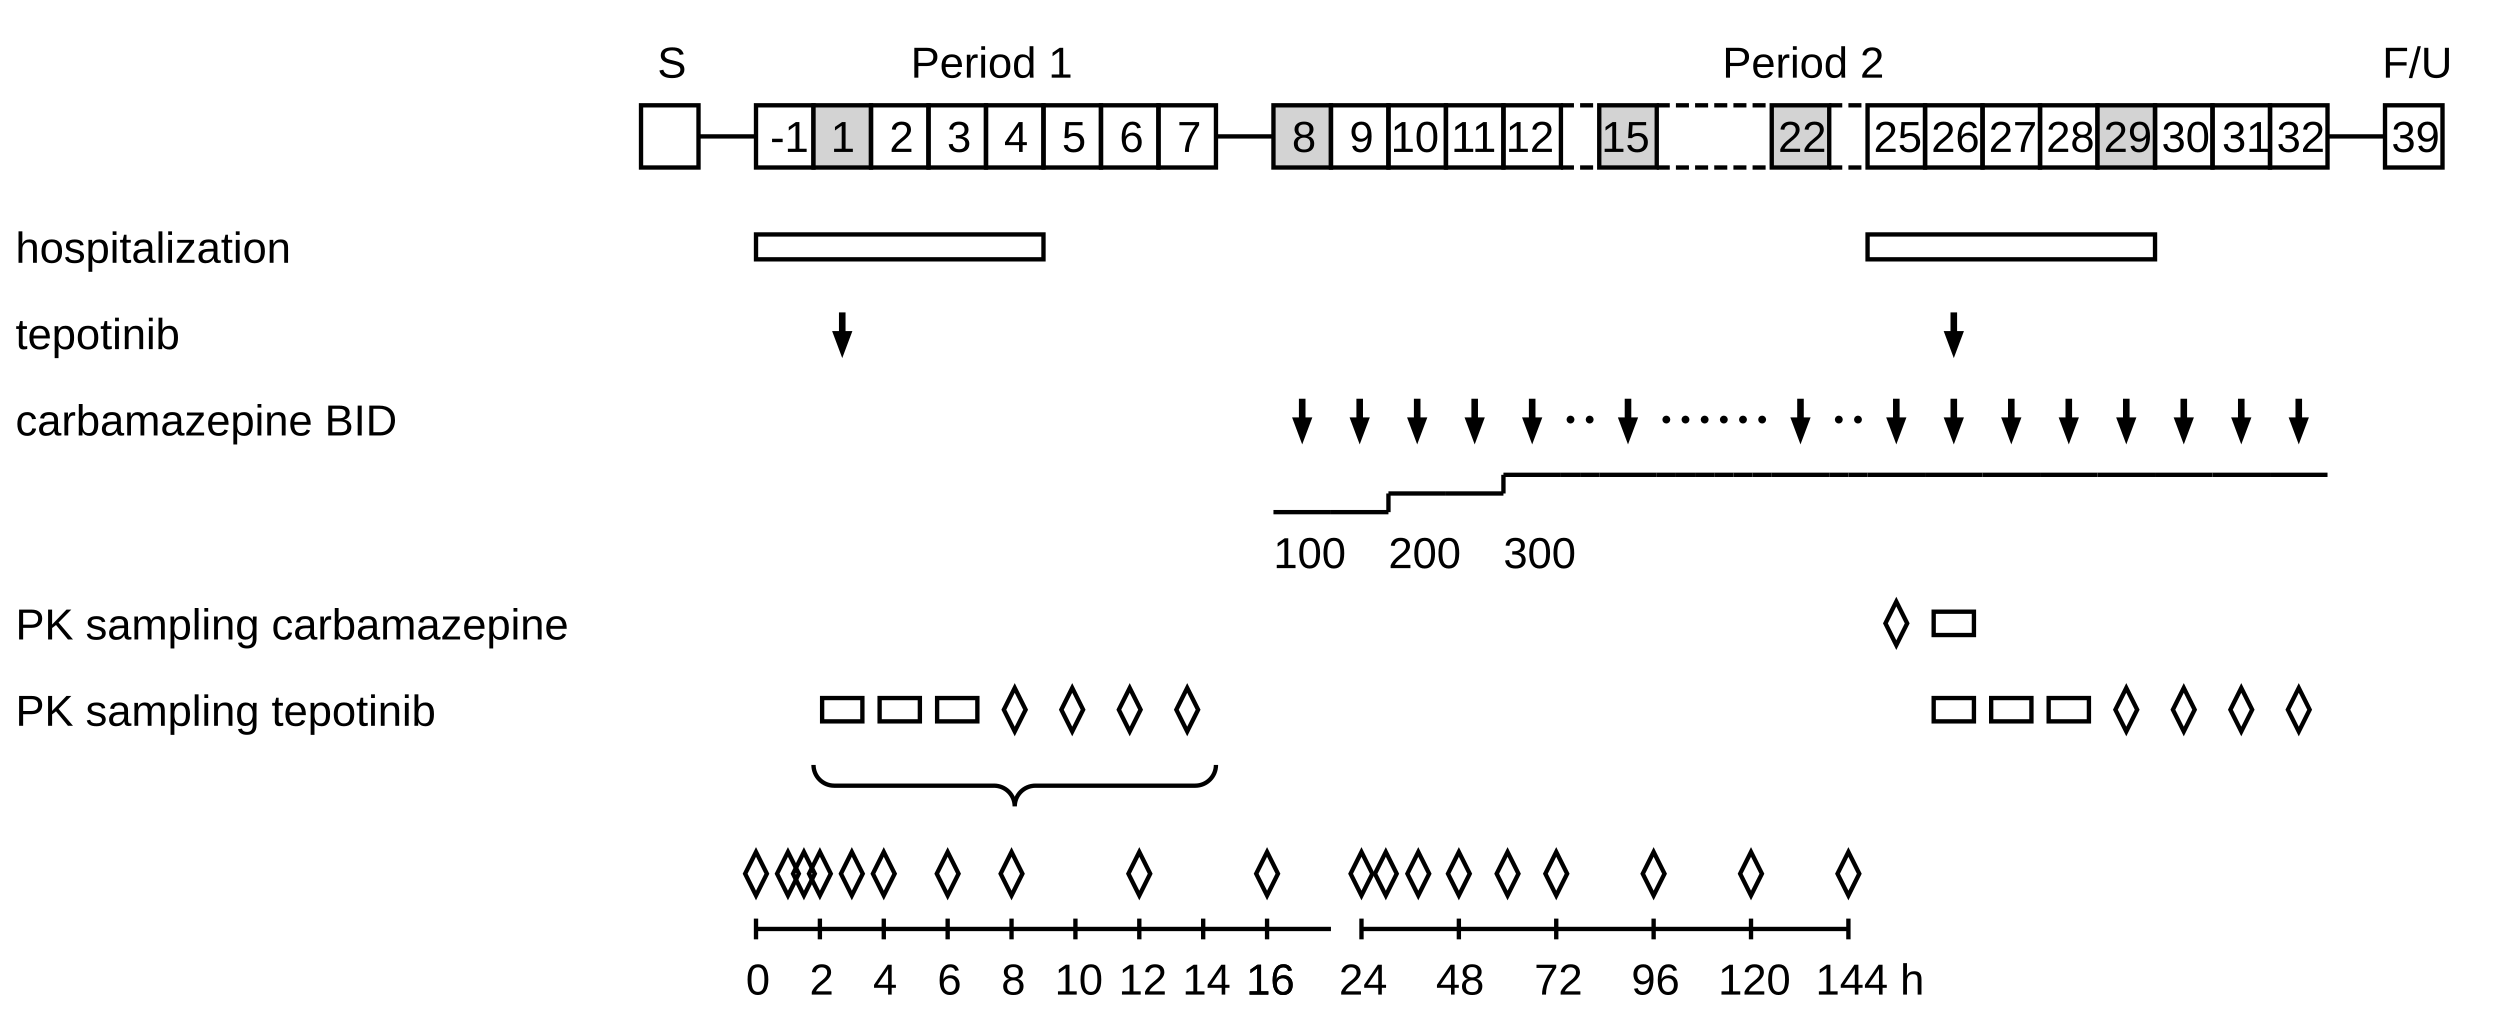
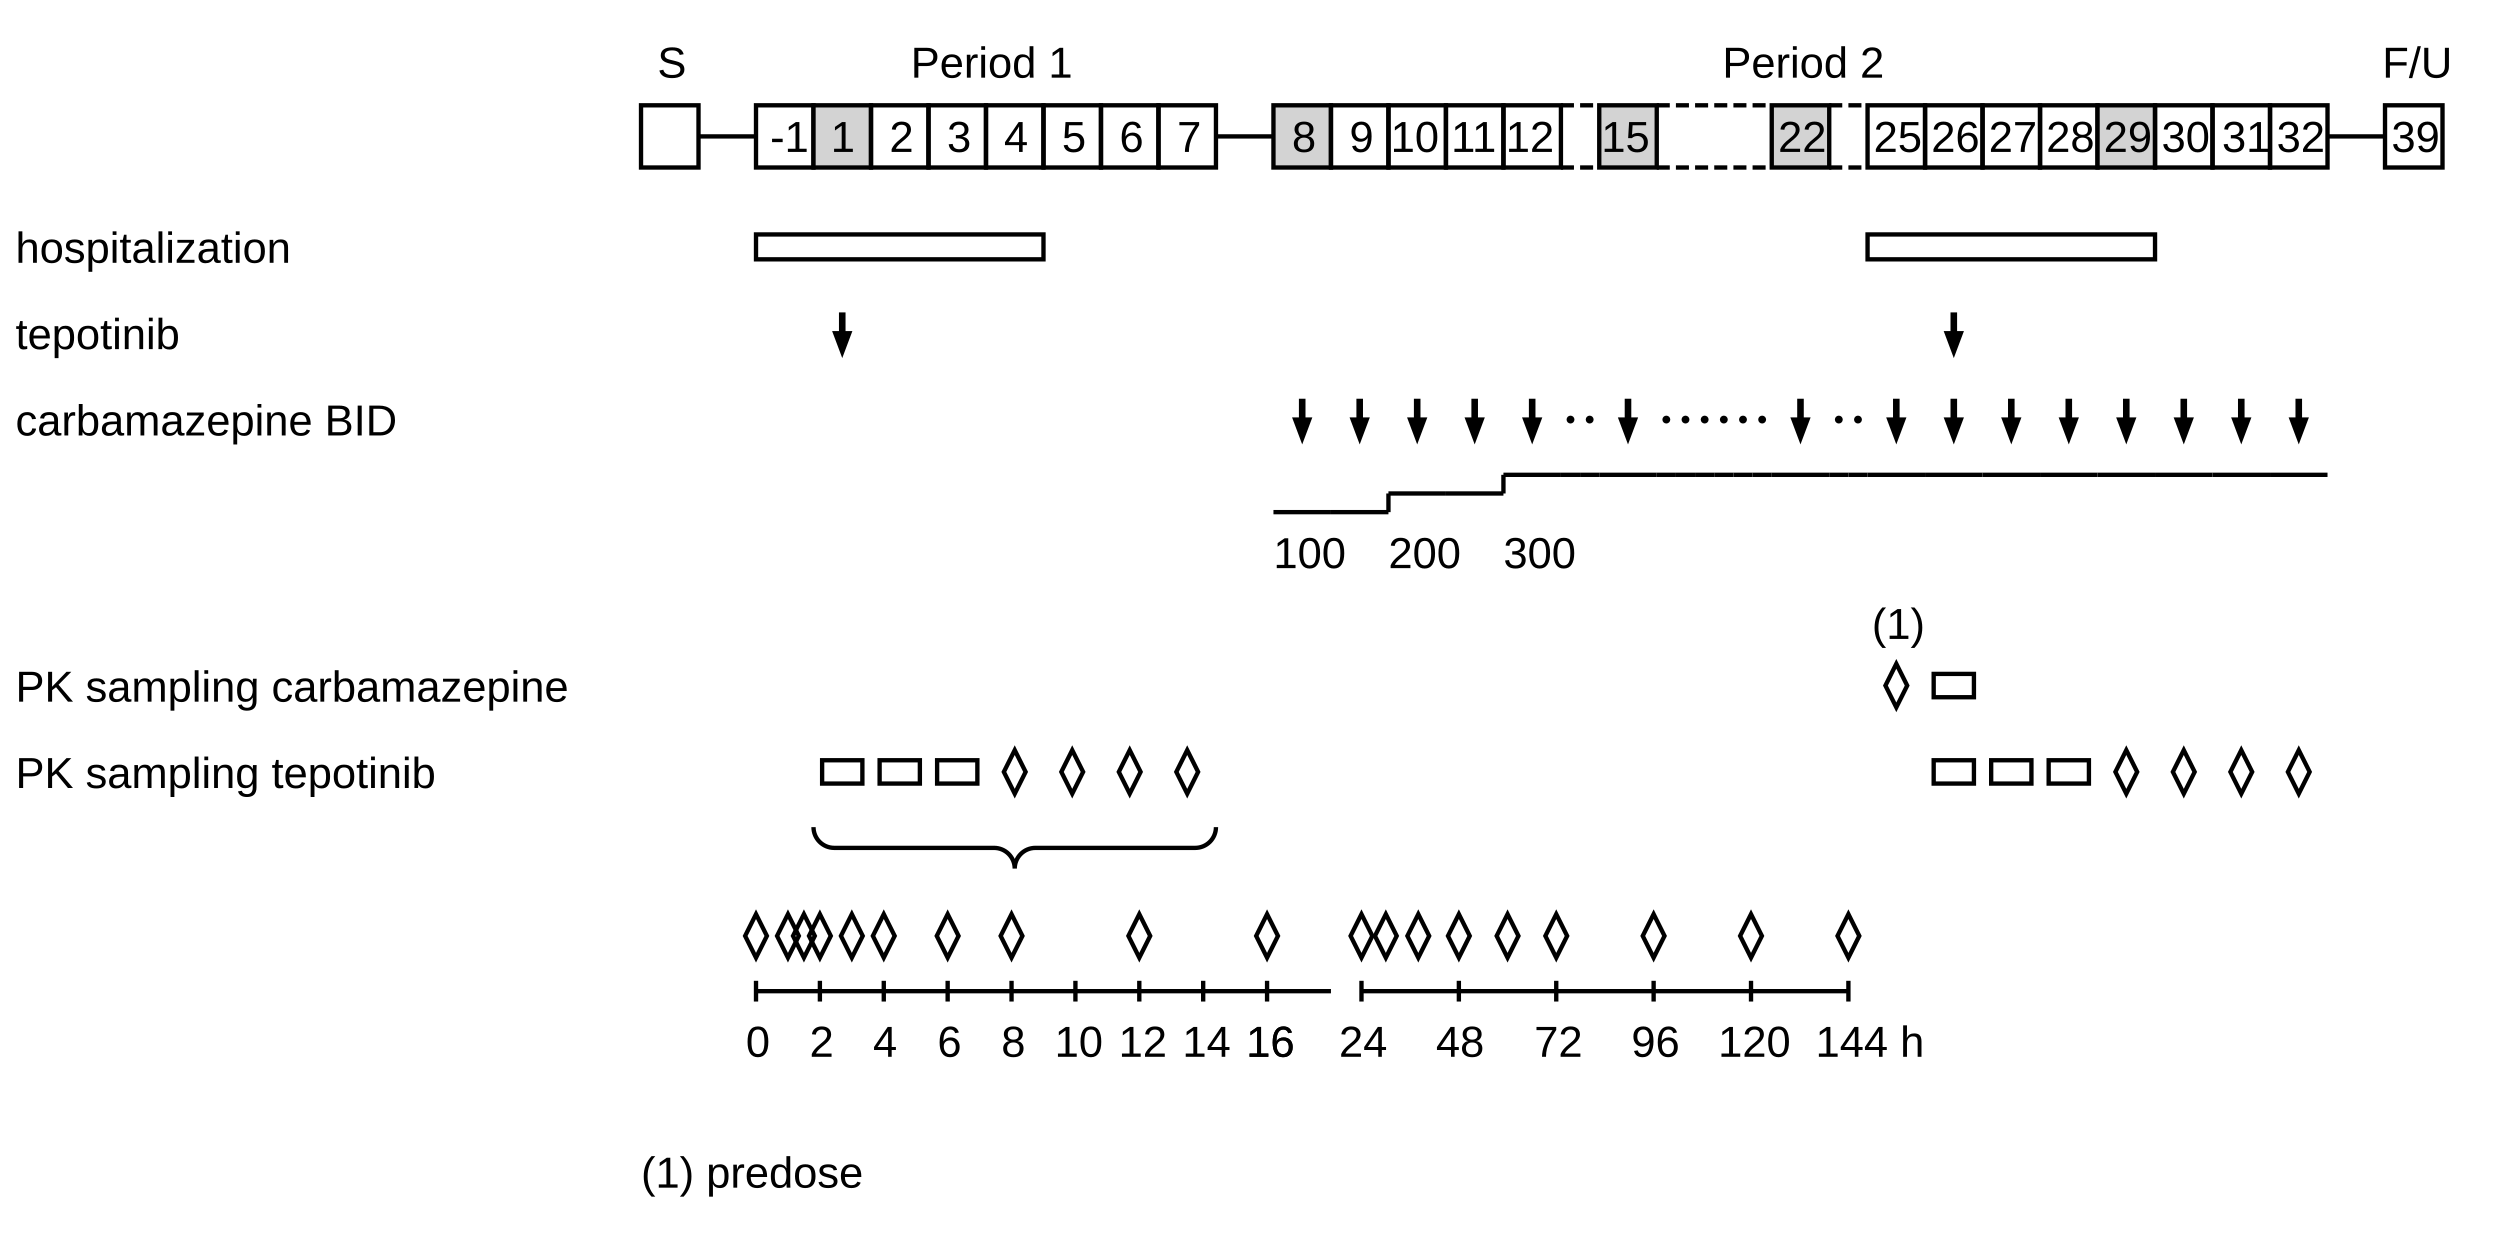
- <svg xmlns="http://www.w3.org/2000/svg" width="805.533" height="331.517">
+ <svg xmlns="http://www.w3.org/2000/svg" width="805.533" height="400.47">
  <style>text {font-family: Arial; font-size: 14px ;}</style>
  <text x="211.819" y="25.032">S</text>
  <text x="293.45" y="25.032">Period 1</text>
  <text x="554.977" y="25.032">Period 2</text>
  <text x="767.607" y="25.032">F/U</text>
  <rect x="206.545" y="33.932" width="18.525" height="20.043" style="stroke:black;  stroke-width:1.4; fill:none;" />
  <text x="215.808" y="48.964" />
  <line x1="225.07" y1="43.953" x2="243.596" y2="43.953" style="stroke:black; stroke-width:1.4; " />
  <rect x="243.596" y="33.932" width="18.525" height="20.043" style="stroke:black;  stroke-width:1.4; fill:none;" />
  <text x="248.142" y="48.964">-1</text>
  <rect x="262.121" y="33.932" width="18.525" height="20.043" style="stroke:black;  stroke-width:0; fill:lightgray;" />
  <rect x="262.121" y="33.932" width="18.525" height="20.043" style="stroke:black;  stroke-width:1.4; fill:none;" />
  <text x="267.692" y="48.964">1</text>
  <rect x="280.646" y="33.932" width="18.525" height="20.043" style="stroke:black;  stroke-width:1.4; fill:none;" />
  <text x="286.59" y="48.964">2</text>
  <rect x="299.172" y="33.932" width="18.525" height="20.043" style="stroke:black;  stroke-width:1.4; fill:none;" />
  <text x="305.153" y="48.964">3</text>
  <rect x="317.697" y="33.932" width="18.525" height="20.043" style="stroke:black;  stroke-width:1.4; fill:none;" />
  <text x="323.494" y="48.964">4</text>
  <rect x="336.223" y="33.932" width="18.525" height="20.043" style="stroke:black;  stroke-width:1.4; fill:none;" />
  <text x="342.163" y="48.964">5</text>
  <rect x="354.748" y="33.932" width="18.525" height="20.043" style="stroke:black;  stroke-width:1.4; fill:none;" />
  <text x="360.702" y="48.964">6</text>
  <rect x="373.273" y="33.932" width="18.525" height="20.043" style="stroke:black;  stroke-width:1.4; fill:none;" />
  <text x="379.292" y="48.964">7</text>
  <line x1="391.799" y1="43.953" x2="410.324" y2="43.953" style="stroke:black; stroke-width:1.4; " />
  <rect x="410.324" y="33.932" width="18.525" height="20.043" style="stroke:black;  stroke-width:0; fill:lightgray;" />
  <rect x="410.324" y="33.932" width="18.525" height="20.043" style="stroke:black;  stroke-width:1.4; fill:none;" />
  <text x="416.285" y="48.964">8</text>
  <rect x="428.85" y="33.932" width="18.525" height="20.043" style="stroke:black;  stroke-width:1.4; fill:none;" />
  <text x="434.817" y="48.964">9</text>
  <rect x="447.375" y="33.932" width="18.525" height="20.043" style="stroke:black;  stroke-width:1.4; fill:none;" />
  <text x="448.103" y="48.964">10</text>
  <rect x="465.9" y="33.932" width="18.525" height="20.043" style="stroke:black;  stroke-width:1.4; fill:none;" />
  <text x="467.579" y="48.964">11</text>
  <rect x="484.426" y="33.932" width="18.525" height="20.043" style="stroke:black;  stroke-width:1.4; fill:none;" />
  <text x="485.188" y="48.964">12</text>
  <line x1="502.951" y1="33.932" x2="509.126" y2="33.932" style="stroke:black; stroke-width:1.4; stroke-dasharray: 4.2 4.2" />
  <line x1="502.951" y1="53.975" x2="509.126" y2="53.975" style="stroke:black; stroke-width:1.4; stroke-dasharray: 4.2 4.2" />
  <text x="506.039" y="48.964" />
  <line x1="509.126" y1="33.932" x2="515.301" y2="33.932" style="stroke:black; stroke-width:1.4; stroke-dasharray: 4.2 4.2" />
  <line x1="509.126" y1="53.975" x2="515.301" y2="53.975" style="stroke:black; stroke-width:1.4; stroke-dasharray: 4.2 4.2" />
  <text x="512.214" y="48.964" />
  <rect x="515.301" y="33.932" width="18.525" height="20.043" style="stroke:black;  stroke-width:0; fill:lightgray;" />
  <rect x="515.301" y="33.932" width="18.525" height="20.043" style="stroke:black;  stroke-width:1.4; fill:none;" />
  <text x="515.975" y="48.964">15</text>
  <line x1="533.827" y1="33.932" x2="540.002" y2="33.932" style="stroke:black; stroke-width:1.4; stroke-dasharray: 4.2 4.2" />
  <line x1="533.827" y1="53.975" x2="540.002" y2="53.975" style="stroke:black; stroke-width:1.4; stroke-dasharray: 4.2 4.2" />
  <text x="536.914" y="48.964" />
  <line x1="540.002" y1="33.932" x2="546.177" y2="33.932" style="stroke:black; stroke-width:1.4; stroke-dasharray: 4.2 4.2" />
  <line x1="540.002" y1="53.975" x2="546.177" y2="53.975" style="stroke:black; stroke-width:1.4; stroke-dasharray: 4.2 4.2" />
  <text x="543.09" y="48.964" />
  <line x1="546.177" y1="33.932" x2="552.352" y2="33.932" style="stroke:black; stroke-width:1.4; stroke-dasharray: 4.2 4.2" />
  <line x1="546.177" y1="53.975" x2="552.352" y2="53.975" style="stroke:black; stroke-width:1.4; stroke-dasharray: 4.2 4.2" />
  <text x="549.265" y="48.964" />
  <line x1="552.352" y1="33.932" x2="558.527" y2="33.932" style="stroke:black; stroke-width:1.4; stroke-dasharray: 4.2 4.2" />
  <line x1="552.352" y1="53.975" x2="558.527" y2="53.975" style="stroke:black; stroke-width:1.4; stroke-dasharray: 4.2 4.2" />
  <text x="555.44" y="48.964" />
  <line x1="558.527" y1="33.932" x2="564.702" y2="33.932" style="stroke:black; stroke-width:1.4; stroke-dasharray: 4.2 4.2" />
  <line x1="558.527" y1="53.975" x2="564.702" y2="53.975" style="stroke:black; stroke-width:1.4; stroke-dasharray: 4.2 4.2" />
  <text x="561.615" y="48.964" />
  <line x1="564.702" y1="33.932" x2="570.878" y2="33.932" style="stroke:black; stroke-width:1.4; stroke-dasharray: 4.2 4.2" />
  <line x1="564.702" y1="53.975" x2="570.878" y2="53.975" style="stroke:black; stroke-width:1.4; stroke-dasharray: 4.2 4.2" />
  <text x="567.79" y="48.964" />
  <rect x="570.878" y="33.932" width="18.525" height="20.043" style="stroke:black;  stroke-width:0; fill:lightgray;" />
  <rect x="570.878" y="33.932" width="18.525" height="20.043" style="stroke:black;  stroke-width:1.4; fill:none;" />
  <text x="572.928" y="48.964">22</text>
  <line x1="589.403" y1="33.932" x2="595.578" y2="33.932" style="stroke:black; stroke-width:1.4; stroke-dasharray: 4.2 4.2" />
  <line x1="589.403" y1="53.975" x2="595.578" y2="53.975" style="stroke:black; stroke-width:1.4; stroke-dasharray: 4.2 4.2" />
  <text x="592.491" y="48.964" />
  <line x1="595.578" y1="33.932" x2="601.753" y2="33.932" style="stroke:black; stroke-width:1.4; stroke-dasharray: 4.2 4.2" />
  <line x1="595.578" y1="53.975" x2="601.753" y2="53.975" style="stroke:black; stroke-width:1.4; stroke-dasharray: 4.2 4.2" />
  <text x="598.666" y="48.964" />
  <rect x="601.753" y="33.932" width="18.525" height="20.043" style="stroke:black;  stroke-width:1.4; fill:none;" />
  <text x="603.715" y="48.964">25</text>
  <rect x="620.279" y="33.932" width="18.525" height="20.043" style="stroke:black;  stroke-width:1.4; fill:none;" />
  <text x="622.282" y="48.964">26</text>
  <rect x="638.804" y="33.932" width="18.525" height="20.043" style="stroke:black;  stroke-width:1.4; fill:none;" />
  <text x="640.804" y="48.964">27</text>
  <rect x="657.329" y="33.932" width="18.525" height="20.043" style="stroke:black;  stroke-width:1.4; fill:none;" />
  <text x="659.319" y="48.964">28</text>
  <rect x="675.855" y="33.932" width="18.525" height="20.043" style="stroke:black;  stroke-width:0; fill:lightgray;" />
  <rect x="675.855" y="33.932" width="18.525" height="20.043" style="stroke:black;  stroke-width:1.4; fill:none;" />
  <text x="677.844" y="48.964">29</text>
  <rect x="694.38" y="33.932" width="18.525" height="20.043" style="stroke:black;  stroke-width:1.4; fill:none;" />
  <text x="696.486" y="48.964">30</text>
  <rect x="712.906" y="33.932" width="18.525" height="20.043" style="stroke:black;  stroke-width:1.4; fill:none;" />
  <text x="715.961" y="48.964">31</text>
  <rect x="731.431" y="33.932" width="18.525" height="20.043" style="stroke:black;  stroke-width:1.4; fill:none;" />
  <text x="733.571" y="48.964">32</text>
  <line x1="749.956" y1="43.953" x2="768.482" y2="43.953" style="stroke:black; stroke-width:1.4; " />
  <rect x="768.482" y="33.932" width="18.525" height="20.043" style="stroke:black;  stroke-width:1.4; fill:none;" />
  <text x="770.56" y="48.964">39</text>
  <text x="5" y="84.673">hospitalization</text>
  <rect x="243.596" y="75.543" width="92.627" height="8.017" style="stroke:black;  stroke-width:1.4; fill:none;" />
  <rect x="601.753" y="75.543" width="92.627" height="8.017" style="stroke:black;  stroke-width:1.4; fill:none;" />
  <text x="5" y="112.494">tepotinib</text>
  <path d="M271.023, 107.373 L271.023, 101.36 L271.745, 101.36 L271.745, 107.373 L273.639, 107.373 L271.384, 113.386 L269.129, 107.373 L271.023, 107.373 Z" style="stroke: black; fill: black; stroke-width:1.4; " />
  <path d="M629.181, 107.373 L629.181, 101.36 L629.902, 101.36 L629.902, 107.373 L631.796, 107.373 L629.541, 113.386 L627.287, 107.373 L629.181, 107.373 Z" style="stroke: black; fill: black; stroke-width:1.4; " />
  <text x="5" y="140.315">carbamazepine BID</text>
  <path d="M419.226, 135.193 L419.226, 129.18 L419.948, 129.18 L419.948, 135.193 L421.842, 135.193 L419.587, 141.206 L417.332, 135.193 L419.226, 135.193 Z" style="stroke: black; fill: black; stroke-width:1.4; " />
  <path d="M437.752, 135.193 L437.752, 129.18 L438.473, 129.18 L438.473, 135.193 L440.367, 135.193 L438.112, 141.206 L435.857, 135.193 L437.752, 135.193 Z" style="stroke: black; fill: black; stroke-width:1.4; " />
  <path d="M456.277, 135.193 L456.277, 129.18 L456.998, 129.18 L456.998, 135.193 L458.893, 135.193 L456.638, 141.206 L454.383, 135.193 L456.277, 135.193 Z" style="stroke: black; fill: black; stroke-width:1.4; " />
  <path d="M474.802, 135.193 L474.802, 129.18 L475.524, 129.18 L475.524, 135.193 L477.418, 135.193 L475.163, 141.206 L472.908, 135.193 L474.802, 135.193 Z" style="stroke: black; fill: black; stroke-width:1.4; " />
  <path d="M493.328, 135.193 L493.328, 129.18 L494.049, 129.18 L494.049, 135.193 L495.943, 135.193 L493.688, 141.206 L491.434, 135.193 L493.328, 135.193 Z" style="stroke: black; fill: black; stroke-width:1.4; " />
  <circle cx="506.039" cy="135.193" r="0.668" style="stroke:black;  stroke-width:1.2; fill:black;" />
  <circle cx="512.214" cy="135.193" r="0.668" style="stroke:black;  stroke-width:1.2; fill:black;" />
  <path d="M524.203, 135.193 L524.203, 129.18 L524.925, 129.18 L524.925, 135.193 L526.819, 135.193 L524.564, 141.206 L522.309, 135.193 L524.203, 135.193 Z" style="stroke: black; fill: black; stroke-width:1.4; " />
  <circle cx="536.914" cy="135.193" r="0.668" style="stroke:black;  stroke-width:1.2; fill:black;" />
  <circle cx="543.09" cy="135.193" r="0.668" style="stroke:black;  stroke-width:1.2; fill:black;" />
  <circle cx="549.265" cy="135.193" r="0.668" style="stroke:black;  stroke-width:1.2; fill:black;" />
  <circle cx="555.44" cy="135.193" r="0.668" style="stroke:black;  stroke-width:1.2; fill:black;" />
  <circle cx="561.615" cy="135.193" r="0.668" style="stroke:black;  stroke-width:1.2; fill:black;" />
  <circle cx="567.79" cy="135.193" r="0.668" style="stroke:black;  stroke-width:1.2; fill:black;" />
  <path d="M579.78, 135.193 L579.78, 129.18 L580.501, 129.18 L580.501, 135.193 L582.395, 135.193 L580.14, 141.206 L577.885, 135.193 L579.78, 135.193 Z" style="stroke: black; fill: black; stroke-width:1.4; " />
  <circle cx="592.491" cy="135.193" r="0.668" style="stroke:black;  stroke-width:1.2; fill:black;" />
  <circle cx="598.666" cy="135.193" r="0.668" style="stroke:black;  stroke-width:1.2; fill:black;" />
  <path d="M610.655, 135.193 L610.655, 129.18 L611.377, 129.18 L611.377, 135.193 L613.271, 135.193 L611.016, 141.206 L608.761, 135.193 L610.655, 135.193 Z" style="stroke: black; fill: black; stroke-width:1.4; " />
  <path d="M629.181, 135.193 L629.181, 129.18 L629.902, 129.18 L629.902, 135.193 L631.796, 135.193 L629.541, 141.206 L627.287, 135.193 L629.181, 135.193 Z" style="stroke: black; fill: black; stroke-width:1.4; " />
  <path d="M647.706, 135.193 L647.706, 129.18 L648.428, 129.18 L648.428, 135.193 L650.322, 135.193 L648.067, 141.206 L645.812, 135.193 L647.706, 135.193 Z" style="stroke: black; fill: black; stroke-width:1.4; " />
  <path d="M666.231, 135.193 L666.231, 129.18 L666.953, 129.18 L666.953, 135.193 L668.847, 135.193 L666.592, 141.206 L664.337, 135.193 L666.231, 135.193 Z" style="stroke: black; fill: black; stroke-width:1.4; " />
  <path d="M684.757, 135.193 L684.757, 129.18 L685.478, 129.18 L685.478, 135.193 L687.372, 135.193 L685.118, 141.206 L682.863, 135.193 L684.757, 135.193 Z" style="stroke: black; fill: black; stroke-width:1.4; " />
  <path d="M703.282, 135.193 L703.282, 129.18 L704.004, 129.18 L704.004, 135.193 L705.898, 135.193 L703.643, 141.206 L701.388, 135.193 L703.282, 135.193 Z" style="stroke: black; fill: black; stroke-width:1.4; " />
  <path d="M721.808, 135.193 L721.808, 129.18 L722.529, 129.18 L722.529, 135.193 L724.423, 135.193 L722.168, 141.206 L719.913, 135.193 L721.808, 135.193 Z" style="stroke: black; fill: black; stroke-width:1.4; " />
  <path d="M740.333, 135.193 L740.333, 129.18 L741.054, 129.18 L741.054, 135.193 L742.949, 135.193 L740.694, 141.206 L738.439, 135.193 L740.333, 135.193 Z" style="stroke: black; fill: black; stroke-width:1.4; " />
  <line x1="410.324" y1="165.018" x2="428.85" y2="165.018" style="stroke:black; stroke-width:1.4; " />
  <text x="410.324" y="183.057">100</text>
  <line x1="428.85" y1="165.018" x2="447.375" y2="165.018" style="stroke:black; stroke-width:1.4; " />
  <line x1="428.85" y1="165.018" x2="428.85" y2="165.018" style="stroke:black; stroke-width:1.4; " />
  <line x1="447.375" y1="159.006" x2="465.9" y2="159.006" style="stroke:black; stroke-width:1.4; " />
  <line x1="447.375" y1="165.018" x2="447.375" y2="159.006" style="stroke:black; stroke-width:1.4; " />
  <text x="447.375" y="183.057">200</text>
  <line x1="465.9" y1="159.006" x2="484.426" y2="159.006" style="stroke:black; stroke-width:1.4; " />
  <line x1="465.9" y1="159.006" x2="465.9" y2="159.006" style="stroke:black; stroke-width:1.4; " />
  <line x1="484.426" y1="152.993" x2="502.951" y2="152.993" style="stroke:black; stroke-width:1.4; " />
  <line x1="484.426" y1="159.006" x2="484.426" y2="152.993" style="stroke:black; stroke-width:1.4; " />
  <text x="484.426" y="183.057">300</text>
  <line x1="502.951" y1="152.993" x2="509.126" y2="152.993" style="stroke:black; stroke-width:1.4; " />
  <line x1="502.951" y1="152.993" x2="502.951" y2="152.993" style="stroke:black; stroke-width:1.4; " />
  <line x1="509.126" y1="152.993" x2="515.301" y2="152.993" style="stroke:black; stroke-width:1.4; " />
  <line x1="509.126" y1="152.993" x2="509.126" y2="152.993" style="stroke:black; stroke-width:1.4; " />
  <line x1="515.301" y1="152.993" x2="533.827" y2="152.993" style="stroke:black; stroke-width:1.4; " />
  <line x1="515.301" y1="152.993" x2="515.301" y2="152.993" style="stroke:black; stroke-width:1.4; " />
  <line x1="533.827" y1="152.993" x2="540.002" y2="152.993" style="stroke:black; stroke-width:1.4; " />
  <line x1="533.827" y1="152.993" x2="533.827" y2="152.993" style="stroke:black; stroke-width:1.4; " />
  <line x1="540.002" y1="152.993" x2="546.177" y2="152.993" style="stroke:black; stroke-width:1.4; " />
  <line x1="540.002" y1="152.993" x2="540.002" y2="152.993" style="stroke:black; stroke-width:1.4; " />
  <line x1="546.177" y1="152.993" x2="552.352" y2="152.993" style="stroke:black; stroke-width:1.4; " />
  <line x1="546.177" y1="152.993" x2="546.177" y2="152.993" style="stroke:black; stroke-width:1.4; " />
  <line x1="552.352" y1="152.993" x2="558.527" y2="152.993" style="stroke:black; stroke-width:1.4; " />
  <line x1="552.352" y1="152.993" x2="552.352" y2="152.993" style="stroke:black; stroke-width:1.4; " />
  <line x1="558.527" y1="152.993" x2="564.702" y2="152.993" style="stroke:black; stroke-width:1.4; " />
  <line x1="558.527" y1="152.993" x2="558.527" y2="152.993" style="stroke:black; stroke-width:1.4; " />
  <line x1="564.702" y1="152.993" x2="570.878" y2="152.993" style="stroke:black; stroke-width:1.4; " />
  <line x1="564.702" y1="152.993" x2="564.702" y2="152.993" style="stroke:black; stroke-width:1.4; " />
  <line x1="570.878" y1="152.993" x2="589.403" y2="152.993" style="stroke:black; stroke-width:1.4; " />
  <line x1="570.878" y1="152.993" x2="570.878" y2="152.993" style="stroke:black; stroke-width:1.4; " />
  <line x1="589.403" y1="152.993" x2="595.578" y2="152.993" style="stroke:black; stroke-width:1.4; " />
  <line x1="589.403" y1="152.993" x2="589.403" y2="152.993" style="stroke:black; stroke-width:1.4; " />
  <line x1="595.578" y1="152.993" x2="601.753" y2="152.993" style="stroke:black; stroke-width:1.4; " />
  <line x1="595.578" y1="152.993" x2="595.578" y2="152.993" style="stroke:black; stroke-width:1.4; " />
  <line x1="601.753" y1="152.993" x2="620.279" y2="152.993" style="stroke:black; stroke-width:1.4; " />
  <line x1="601.753" y1="152.993" x2="601.753" y2="152.993" style="stroke:black; stroke-width:1.4; " />
  <line x1="620.279" y1="152.993" x2="638.804" y2="152.993" style="stroke:black; stroke-width:1.4; " />
  <line x1="620.279" y1="152.993" x2="620.279" y2="152.993" style="stroke:black; stroke-width:1.4; " />
  <line x1="638.804" y1="152.993" x2="657.329" y2="152.993" style="stroke:black; stroke-width:1.4; " />
  <line x1="638.804" y1="152.993" x2="638.804" y2="152.993" style="stroke:black; stroke-width:1.4; " />
  <line x1="657.329" y1="152.993" x2="675.855" y2="152.993" style="stroke:black; stroke-width:1.4; " />
  <line x1="657.329" y1="152.993" x2="657.329" y2="152.993" style="stroke:black; stroke-width:1.4; " />
  <line x1="675.855" y1="152.993" x2="694.38" y2="152.993" style="stroke:black; stroke-width:1.4; " />
  <line x1="675.855" y1="152.993" x2="675.855" y2="152.993" style="stroke:black; stroke-width:1.4; " />
  <line x1="694.38" y1="152.993" x2="712.906" y2="152.993" style="stroke:black; stroke-width:1.4; " />
  <line x1="694.38" y1="152.993" x2="694.38" y2="152.993" style="stroke:black; stroke-width:1.4; " />
  <line x1="712.906" y1="152.993" x2="731.431" y2="152.993" style="stroke:black; stroke-width:1.4; " />
  <line x1="712.906" y1="152.993" x2="712.906" y2="152.993" style="stroke:black; stroke-width:1.4; " />
  <line x1="731.431" y1="152.993" x2="749.956" y2="152.993" style="stroke:black; stroke-width:1.4; " />
  <line x1="731.431" y1="152.993" x2="731.431" y2="152.993" style="stroke:black; stroke-width:1.4; " />
-   <text x="5" y="206.043">PK sampling carbamazepine</text>
-   <path d="M607.508, 200.856 L611.016, 193.841 L614.523, 200.856 L611.016, 207.871 L607.508, 200.856 Z" style="stroke: black; fill: none; stroke-width:1.4; " />
-   <path d="M623.057, 204.614 L623.057, 197.098 L636.025, 197.098 L636.025, 204.614 L623.057, 204.614 Z" style="stroke: black; fill: none; stroke-width:1.4; " />
-   <text x="5" y="233.864">PK sampling tepotinib</text>
-   <path d="M264.9, 232.435 L264.9, 224.919 L277.868, 224.919 L277.868, 232.435 L264.9, 232.435 Z" style="stroke: black; fill: none; stroke-width:1.4; " />
-   <path d="M283.425, 232.435 L283.425, 224.919 L296.393, 224.919 L296.393, 232.435 L283.425, 232.435 Z" style="stroke: black; fill: none; stroke-width:1.4; " />
-   <path d="M301.951, 232.435 L301.951, 224.919 L314.918, 224.919 L314.918, 232.435 L301.951, 232.435 Z" style="stroke: black; fill: none; stroke-width:1.4; " />
-   <path d="M323.452, 228.677 L326.96, 221.662 L330.467, 228.677 L326.96, 235.692 L323.452, 228.677 Z" style="stroke: black; fill: none; stroke-width:1.4; " />
-   <path d="M341.978, 228.677 L345.485, 221.662 L348.993, 228.677 L345.485, 235.692 L341.978, 228.677 Z" style="stroke: black; fill: none; stroke-width:1.4; " />
-   <path d="M360.503, 228.677 L364.011, 221.662 L367.518, 228.677 L364.011, 235.692 L360.503, 228.677 Z" style="stroke: black; fill: none; stroke-width:1.4; " />
-   <path d="M379.029, 228.677 L382.536, 221.662 L386.044, 228.677 L382.536, 235.692 L379.029, 228.677 Z" style="stroke: black; fill: none; stroke-width:1.4; " />
-   <path d="M623.057, 232.435 L623.057, 224.919 L636.025, 224.919 L636.025, 232.435 L623.057, 232.435 Z" style="stroke: black; fill: none; stroke-width:1.4; " />
-   <path d="M641.583, 232.435 L641.583, 224.919 L654.551, 224.919 L654.551, 232.435 L641.583, 232.435 Z" style="stroke: black; fill: none; stroke-width:1.4; " />
-   <path d="M660.108, 232.435 L660.108, 224.919 L673.076, 224.919 L673.076, 232.435 L660.108, 232.435 Z" style="stroke: black; fill: none; stroke-width:1.4; " />
-   <path d="M681.61, 228.677 L685.118, 221.662 L688.625, 228.677 L685.118, 235.692 L681.61, 228.677 Z" style="stroke: black; fill: none; stroke-width:1.4; " />
-   <path d="M700.135, 228.677 L703.643, 221.662 L707.15, 228.677 L703.643, 235.692 L700.135, 228.677 Z" style="stroke: black; fill: none; stroke-width:1.4; " />
-   <path d="M718.661, 228.677 L722.168, 221.662 L725.676, 228.677 L722.168, 235.692 L718.661, 228.677 Z" style="stroke: black; fill: none; stroke-width:1.4; " />
-   <path d="M737.186, 228.677 L740.694, 221.662 L744.201, 228.677 L740.694, 235.692 L737.186, 228.677 Z" style="stroke: black; fill: none; stroke-width:1.4; " />
-   <path d="M262.121, 246.476 A6.681, 6.681, 0, 0 0 268.802, 253.157 L320.279, 253.157 A6.681, 6.681 0, 0 1 326.96, 259.838 A6.681, 6.681, 0, 0 1 333.641, 253.157 L385.118, 253.157 A6.681, 6.681 0, 0 0 391.799, 246.476 " style="stroke: black; stroke-width:1.4; fill:none" />
-   <path d="M240.088, 281.526 L243.596, 274.511 L247.103, 281.526 L243.596, 288.542 L240.088, 281.526 Z" style="stroke: black; fill: none; stroke-width:1.4; " />
-   <path d="M250.38, 281.526 L253.888, 274.511 L257.395, 281.526 L253.888, 288.542 L250.38, 281.526 Z" style="stroke: black; fill: none; stroke-width:1.4; " />
-   <path d="M255.526, 281.526 L259.034, 274.511 L262.541, 281.526 L259.034, 288.542 L255.526, 281.526 Z" style="stroke: black; fill: none; stroke-width:1.4; " />
-   <path d="M260.672, 281.526 L264.179, 274.511 L267.687, 281.526 L264.179, 288.542 L260.672, 281.526 Z" style="stroke: black; fill: none; stroke-width:1.4; " />
-   <path d="M270.964, 281.526 L274.471, 274.511 L277.979, 281.526 L274.471, 288.542 L270.964, 281.526 Z" style="stroke: black; fill: none; stroke-width:1.4; " />
-   <path d="M281.256, 281.526 L284.763, 274.511 L288.271, 281.526 L284.763, 288.542 L281.256, 281.526 Z" style="stroke: black; fill: none; stroke-width:1.4; " />
-   <path d="M301.839, 281.526 L305.347, 274.511 L308.855, 281.526 L305.347, 288.542 L301.839, 281.526 Z" style="stroke: black; fill: none; stroke-width:1.4; " />
-   <path d="M322.423, 281.526 L325.931, 274.511 L329.438, 281.526 L325.931, 288.542 L322.423, 281.526 Z" style="stroke: black; fill: none; stroke-width:1.4; " />
-   <path d="M363.591, 281.526 L367.098, 274.511 L370.606, 281.526 L367.098, 288.542 L363.591, 281.526 Z" style="stroke: black; fill: none; stroke-width:1.4; " />
-   <path d="M404.758, 281.526 L408.266, 274.511 L411.773, 281.526 L408.266, 288.542 L404.758, 281.526 Z" style="stroke: black; fill: none; stroke-width:1.4; " />
-   <path d="M435.179, 281.526 L438.687, 274.511 L442.194, 281.526 L438.687, 288.542 L435.179, 281.526 Z" style="stroke: black; fill: none; stroke-width:1.4; " />
-   <path d="M443.024, 281.526 L446.531, 274.511 L450.039, 281.526 L446.531, 288.542 L443.024, 281.526 Z" style="stroke: black; fill: none; stroke-width:1.4; " />
-   <path d="M453.483, 281.526 L456.991, 274.511 L460.498, 281.526 L456.991, 288.542 L453.483, 281.526 Z" style="stroke: black; fill: none; stroke-width:1.4; " />
-   <path d="M466.557, 281.526 L470.065, 274.511 L473.572, 281.526 L470.065, 288.542 L466.557, 281.526 Z" style="stroke: black; fill: none; stroke-width:1.4; " />
-   <path d="M482.246, 281.526 L485.754, 274.511 L489.262, 281.526 L485.754, 288.542 L482.246, 281.526 Z" style="stroke: black; fill: none; stroke-width:1.4; " />
-   <path d="M497.936, 281.526 L501.443, 274.511 L504.951, 281.526 L501.443, 288.542 L497.936, 281.526 Z" style="stroke: black; fill: none; stroke-width:1.4; " />
-   <path d="M529.314, 281.526 L532.821, 274.511 L536.329, 281.526 L532.821, 288.542 L529.314, 281.526 Z" style="stroke: black; fill: none; stroke-width:1.4; " />
-   <path d="M560.692, 281.526 L564.2, 274.511 L567.707, 281.526 L564.2, 288.542 L560.692, 281.526 Z" style="stroke: black; fill: none; stroke-width:1.4; " />
-   <path d="M592.071, 281.526 L595.578, 274.511 L599.086, 281.526 L595.578, 288.542 L592.071, 281.526 Z" style="stroke: black; fill: none; stroke-width:1.4; " />
-   <line x1="243.596" y1="299.326" x2="428.85" y2="299.326" style="stroke:black; stroke-width:1.4; " />
-   <line x1="243.596" y1="295.985" x2="243.596" y2="302.666" style="stroke:black; stroke-width:1.4; " />
-   <text x="240.328" y="320.465">0</text>
-   <line x1="264.179" y1="295.985" x2="264.179" y2="302.666" style="stroke:black; stroke-width:1.4; " />
-   <text x="260.861" y="320.465">2</text>
-   <line x1="284.763" y1="295.985" x2="284.763" y2="302.666" style="stroke:black; stroke-width:1.4; " />
-   <text x="281.297" y="320.465">4</text>
-   <line x1="305.347" y1="295.985" x2="305.347" y2="302.666" style="stroke:black; stroke-width:1.4; " />
-   <text x="302.038" y="320.465">6</text>
-   <line x1="325.931" y1="295.985" x2="325.931" y2="302.666" style="stroke:black; stroke-width:1.4; " />
-   <text x="322.629" y="320.465">8</text>
-   <line x1="346.515" y1="295.985" x2="346.515" y2="302.666" style="stroke:black; stroke-width:1.4; " />
-   <text x="339.826" y="320.465">10</text>
-   <line x1="367.098" y1="295.985" x2="367.098" y2="302.666" style="stroke:black; stroke-width:1.4; " />
-   <text x="360.444" y="320.465">12</text>
-   <line x1="387.682" y1="295.985" x2="387.682" y2="302.666" style="stroke:black; stroke-width:1.4; " />
-   <text x="380.997" y="320.465">14</text>
-   <line x1="408.266" y1="295.985" x2="408.266" y2="302.666" style="stroke:black; stroke-width:1.4; " />
-   <text x="401.563" y="320.465">16</text>
-   <text x="401.563" y="320.465">16</text>
-   <line x1="438.687" y1="299.326" x2="595.578" y2="299.326" style="stroke:black; stroke-width:1.4; " />
-   <line x1="438.687" y1="295.985" x2="438.687" y2="302.666" style="stroke:black; stroke-width:1.4; " />
-   <text x="431.444" y="320.465">24</text>
-   <line x1="470.065" y1="295.985" x2="470.065" y2="302.666" style="stroke:black; stroke-width:1.4; " />
-   <text x="462.675" y="320.465">48</text>
-   <line x1="501.443" y1="295.985" x2="501.443" y2="302.666" style="stroke:black; stroke-width:1.4; " />
-   <text x="494.358" y="320.465">72</text>
-   <line x1="532.821" y1="295.985" x2="532.821" y2="302.666" style="stroke:black; stroke-width:1.4; " />
-   <text x="525.647" y="320.465">96</text>
-   <line x1="564.2" y1="295.985" x2="564.2" y2="302.666" style="stroke:black; stroke-width:1.4; " />
-   <text x="553.618" y="320.465">120</text>
-   <line x1="595.578" y1="295.985" x2="595.578" y2="302.666" style="stroke:black; stroke-width:1.4; " />
-   <text x="585" y="320.465">144 h</text>
+   <text x="419.587" y="205.867" />
+   <text x="438.112" y="205.867" />
+   <text x="456.638" y="205.867" />
+   <text x="475.163" y="205.867" />
+   <text x="493.688" y="205.867" />
+   <text x="506.039" y="205.867" />
+   <text x="512.214" y="205.867" />
+   <text x="524.564" y="205.867" />
+   <text x="536.914" y="205.867" />
+   <text x="543.09" y="205.867" />
+   <text x="549.265" y="205.867" />
+   <text x="555.44" y="205.867" />
+   <text x="561.615" y="205.867" />
+   <text x="567.79" y="205.867" />
+   <text x="580.14" y="205.867" />
+   <text x="592.491" y="205.867" />
+   <text x="598.666" y="205.867" />
+   <text x="603.138" y="205.867"> (1)</text>
+   <text x="629.541" y="205.867" />
+   <text x="648.067" y="205.867" />
+   <text x="666.592" y="205.867" />
+   <text x="685.118" y="205.867" />
+   <text x="703.643" y="205.867" />
+   <text x="722.168" y="205.867" />
+   <text x="740.694" y="205.867" />
+   <text x="5" y="226.086">PK sampling carbamazepine</text>
+   <path d="M607.508, 220.899 L611.016, 213.884 L614.523, 220.899 L611.016, 227.914 L607.508, 220.899 Z" style="stroke: black; fill: none; stroke-width:1.4; " />
+   <path d="M623.057, 224.657 L623.057, 217.141 L636.025, 217.141 L636.025, 224.657 L623.057, 224.657 Z" style="stroke: black; fill: none; stroke-width:1.4; " />
+   <text x="5" y="253.907">PK sampling tepotinib</text>
+   <path d="M264.9, 252.478 L264.9, 244.962 L277.868, 244.962 L277.868, 252.478 L264.9, 252.478 Z" style="stroke: black; fill: none; stroke-width:1.4; " />
+   <path d="M283.425, 252.478 L283.425, 244.962 L296.393, 244.962 L296.393, 252.478 L283.425, 252.478 Z" style="stroke: black; fill: none; stroke-width:1.4; " />
+   <path d="M301.951, 252.478 L301.951, 244.962 L314.918, 244.962 L314.918, 252.478 L301.951, 252.478 Z" style="stroke: black; fill: none; stroke-width:1.4; " />
+   <path d="M323.452, 248.72 L326.96, 241.705 L330.467, 248.72 L326.96, 255.735 L323.452, 248.72 Z" style="stroke: black; fill: none; stroke-width:1.4; " />
+   <path d="M341.978, 248.72 L345.485, 241.705 L348.993, 248.72 L345.485, 255.735 L341.978, 248.72 Z" style="stroke: black; fill: none; stroke-width:1.4; " />
+   <path d="M360.503, 248.72 L364.011, 241.705 L367.518, 248.72 L364.011, 255.735 L360.503, 248.72 Z" style="stroke: black; fill: none; stroke-width:1.4; " />
+   <path d="M379.029, 248.72 L382.536, 241.705 L386.044, 248.72 L382.536, 255.735 L379.029, 248.72 Z" style="stroke: black; fill: none; stroke-width:1.4; " />
+   <path d="M623.057, 252.478 L623.057, 244.962 L636.025, 244.962 L636.025, 252.478 L623.057, 252.478 Z" style="stroke: black; fill: none; stroke-width:1.4; " />
+   <path d="M641.583, 252.478 L641.583, 244.962 L654.551, 244.962 L654.551, 252.478 L641.583, 252.478 Z" style="stroke: black; fill: none; stroke-width:1.4; " />
+   <path d="M660.108, 252.478 L660.108, 244.962 L673.076, 244.962 L673.076, 252.478 L660.108, 252.478 Z" style="stroke: black; fill: none; stroke-width:1.4; " />
+   <path d="M681.61, 248.72 L685.118, 241.705 L688.625, 248.72 L685.118, 255.735 L681.61, 248.72 Z" style="stroke: black; fill: none; stroke-width:1.4; " />
+   <path d="M700.135, 248.72 L703.643, 241.705 L707.15, 248.72 L703.643, 255.735 L700.135, 248.72 Z" style="stroke: black; fill: none; stroke-width:1.4; " />
+   <path d="M718.661, 248.72 L722.168, 241.705 L725.676, 248.72 L722.168, 255.735 L718.661, 248.72 Z" style="stroke: black; fill: none; stroke-width:1.4; " />
+   <path d="M737.186, 248.72 L740.694, 241.705 L744.201, 248.72 L740.694, 255.735 L737.186, 248.72 Z" style="stroke: black; fill: none; stroke-width:1.4; " />
+   <path d="M262.121, 266.519 A6.681, 6.681, 0, 0 0 268.802, 273.2 L320.279, 273.2 A6.681, 6.681 0, 0 1 326.96, 279.881 A6.681, 6.681, 0, 0 1 333.641, 273.2 L385.118, 273.2 A6.681, 6.681 0, 0 0 391.799, 266.519 " style="stroke: black; stroke-width:1.4; fill:none" />
+   <path d="M240.088, 301.569 L243.596, 294.554 L247.103, 301.569 L243.596, 308.584 L240.088, 301.569 Z" style="stroke: black; fill: none; stroke-width:1.4; " />
+   <path d="M250.38, 301.569 L253.888, 294.554 L257.395, 301.569 L253.888, 308.584 L250.38, 301.569 Z" style="stroke: black; fill: none; stroke-width:1.4; " />
+   <path d="M255.526, 301.569 L259.034, 294.554 L262.541, 301.569 L259.034, 308.584 L255.526, 301.569 Z" style="stroke: black; fill: none; stroke-width:1.4; " />
+   <path d="M260.672, 301.569 L264.179, 294.554 L267.687, 301.569 L264.179, 308.584 L260.672, 301.569 Z" style="stroke: black; fill: none; stroke-width:1.4; " />
+   <path d="M270.964, 301.569 L274.471, 294.554 L277.979, 301.569 L274.471, 308.584 L270.964, 301.569 Z" style="stroke: black; fill: none; stroke-width:1.4; " />
+   <path d="M281.256, 301.569 L284.763, 294.554 L288.271, 301.569 L284.763, 308.584 L281.256, 301.569 Z" style="stroke: black; fill: none; stroke-width:1.4; " />
+   <path d="M301.839, 301.569 L305.347, 294.554 L308.855, 301.569 L305.347, 308.584 L301.839, 301.569 Z" style="stroke: black; fill: none; stroke-width:1.4; " />
+   <path d="M322.423, 301.569 L325.931, 294.554 L329.438, 301.569 L325.931, 308.584 L322.423, 301.569 Z" style="stroke: black; fill: none; stroke-width:1.4; " />
+   <path d="M363.591, 301.569 L367.098, 294.554 L370.606, 301.569 L367.098, 308.584 L363.591, 301.569 Z" style="stroke: black; fill: none; stroke-width:1.4; " />
+   <path d="M404.758, 301.569 L408.266, 294.554 L411.773, 301.569 L408.266, 308.584 L404.758, 301.569 Z" style="stroke: black; fill: none; stroke-width:1.4; " />
+   <path d="M435.179, 301.569 L438.687, 294.554 L442.194, 301.569 L438.687, 308.584 L435.179, 301.569 Z" style="stroke: black; fill: none; stroke-width:1.4; " />
+   <path d="M443.024, 301.569 L446.531, 294.554 L450.039, 301.569 L446.531, 308.584 L443.024, 301.569 Z" style="stroke: black; fill: none; stroke-width:1.4; " />
+   <path d="M453.483, 301.569 L456.991, 294.554 L460.498, 301.569 L456.991, 308.584 L453.483, 301.569 Z" style="stroke: black; fill: none; stroke-width:1.4; " />
+   <path d="M466.557, 301.569 L470.065, 294.554 L473.572, 301.569 L470.065, 308.584 L466.557, 301.569 Z" style="stroke: black; fill: none; stroke-width:1.4; " />
+   <path d="M482.246, 301.569 L485.754, 294.554 L489.262, 301.569 L485.754, 308.584 L482.246, 301.569 Z" style="stroke: black; fill: none; stroke-width:1.4; " />
+   <path d="M497.936, 301.569 L501.443, 294.554 L504.951, 301.569 L501.443, 308.584 L497.936, 301.569 Z" style="stroke: black; fill: none; stroke-width:1.4; " />
+   <path d="M529.314, 301.569 L532.821, 294.554 L536.329, 301.569 L532.821, 308.584 L529.314, 301.569 Z" style="stroke: black; fill: none; stroke-width:1.4; " />
+   <path d="M560.692, 301.569 L564.2, 294.554 L567.707, 301.569 L564.2, 308.584 L560.692, 301.569 Z" style="stroke: black; fill: none; stroke-width:1.4; " />
+   <path d="M592.071, 301.569 L595.578, 294.554 L599.086, 301.569 L595.578, 308.584 L592.071, 301.569 Z" style="stroke: black; fill: none; stroke-width:1.4; " />
+   <line x1="243.596" y1="319.369" x2="428.85" y2="319.369" style="stroke:black; stroke-width:1.4; " />
+   <line x1="243.596" y1="316.028" x2="243.596" y2="322.709" style="stroke:black; stroke-width:1.4; " />
+   <text x="240.328" y="340.508">0</text>
+   <line x1="264.179" y1="316.028" x2="264.179" y2="322.709" style="stroke:black; stroke-width:1.4; " />
+   <text x="260.861" y="340.508">2</text>
+   <line x1="284.763" y1="316.028" x2="284.763" y2="322.709" style="stroke:black; stroke-width:1.4; " />
+   <text x="281.297" y="340.508">4</text>
+   <line x1="305.347" y1="316.028" x2="305.347" y2="322.709" style="stroke:black; stroke-width:1.4; " />
+   <text x="302.038" y="340.508">6</text>
+   <line x1="325.931" y1="316.028" x2="325.931" y2="322.709" style="stroke:black; stroke-width:1.4; " />
+   <text x="322.629" y="340.508">8</text>
+   <line x1="346.515" y1="316.028" x2="346.515" y2="322.709" style="stroke:black; stroke-width:1.4; " />
+   <text x="339.826" y="340.508">10</text>
+   <line x1="367.098" y1="316.028" x2="367.098" y2="322.709" style="stroke:black; stroke-width:1.4; " />
+   <text x="360.444" y="340.508">12</text>
+   <line x1="387.682" y1="316.028" x2="387.682" y2="322.709" style="stroke:black; stroke-width:1.4; " />
+   <text x="380.997" y="340.508">14</text>
+   <line x1="408.266" y1="316.028" x2="408.266" y2="322.709" style="stroke:black; stroke-width:1.4; " />
+   <text x="401.563" y="340.508">16</text>
+   <text x="401.563" y="340.508">16</text>
+   <line x1="438.687" y1="319.369" x2="595.578" y2="319.369" style="stroke:black; stroke-width:1.4; " />
+   <line x1="438.687" y1="316.028" x2="438.687" y2="322.709" style="stroke:black; stroke-width:1.4; " />
+   <text x="431.444" y="340.508">24</text>
+   <line x1="470.065" y1="316.028" x2="470.065" y2="322.709" style="stroke:black; stroke-width:1.4; " />
+   <text x="462.675" y="340.508">48</text>
+   <line x1="501.443" y1="316.028" x2="501.443" y2="322.709" style="stroke:black; stroke-width:1.4; " />
+   <text x="494.358" y="340.508">72</text>
+   <line x1="532.821" y1="316.028" x2="532.821" y2="322.709" style="stroke:black; stroke-width:1.4; " />
+   <text x="525.647" y="340.508">96</text>
+   <line x1="564.2" y1="316.028" x2="564.2" y2="322.709" style="stroke:black; stroke-width:1.4; " />
+   <text x="553.618" y="340.508">120</text>
+   <line x1="595.578" y1="316.028" x2="595.578" y2="322.709" style="stroke:black; stroke-width:1.4; " />
+   <text x="585" y="340.508">144 h</text>
+   <text x="206.545" y="382.671" class="footnote">(1)	predose</text>
</svg>
